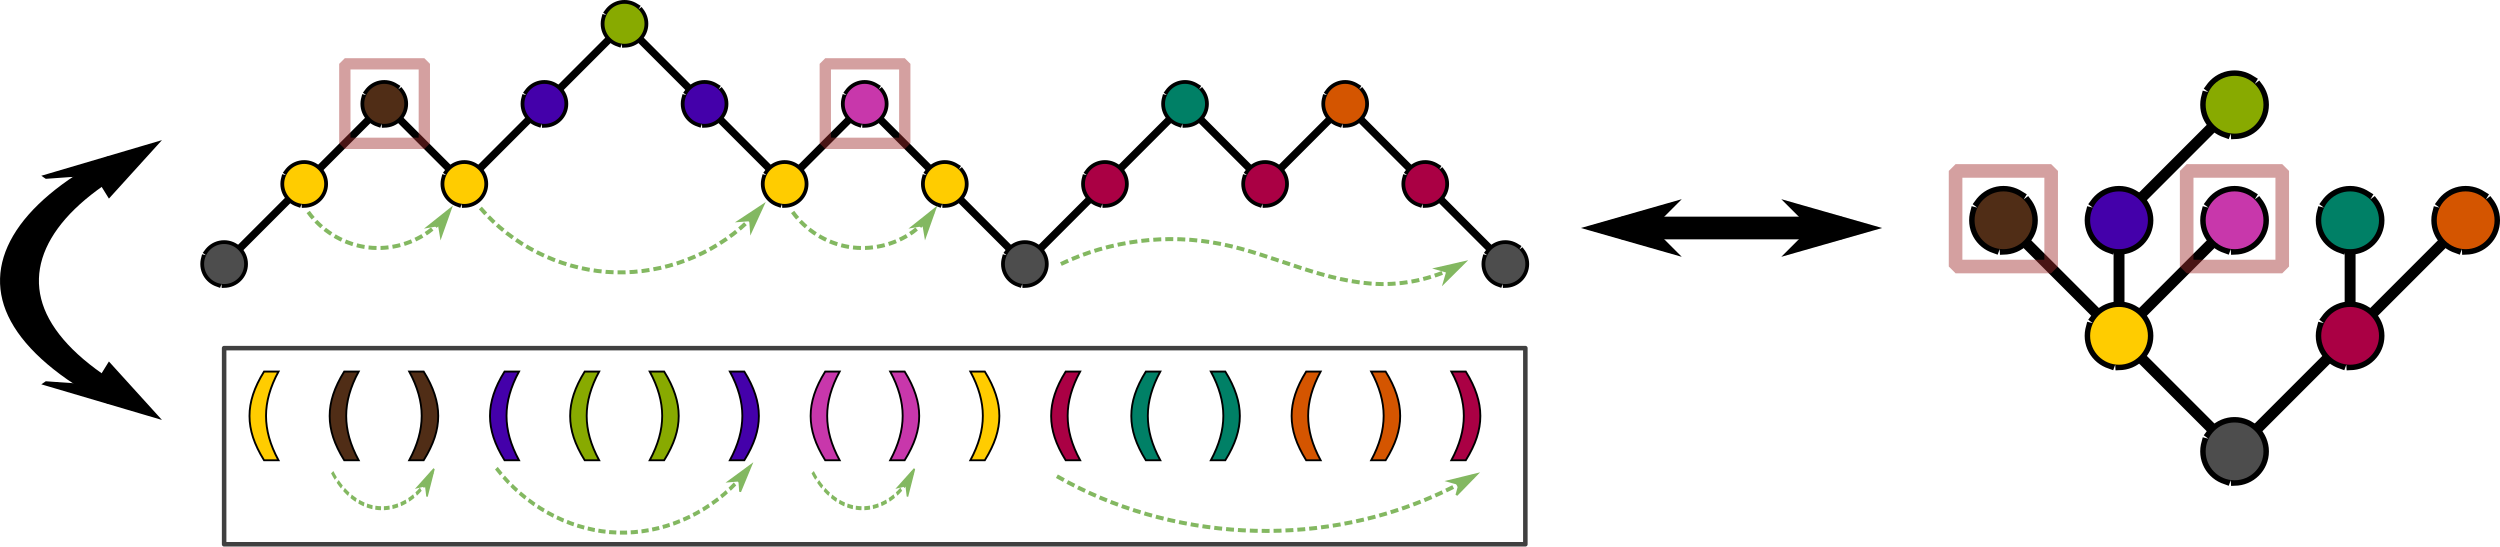
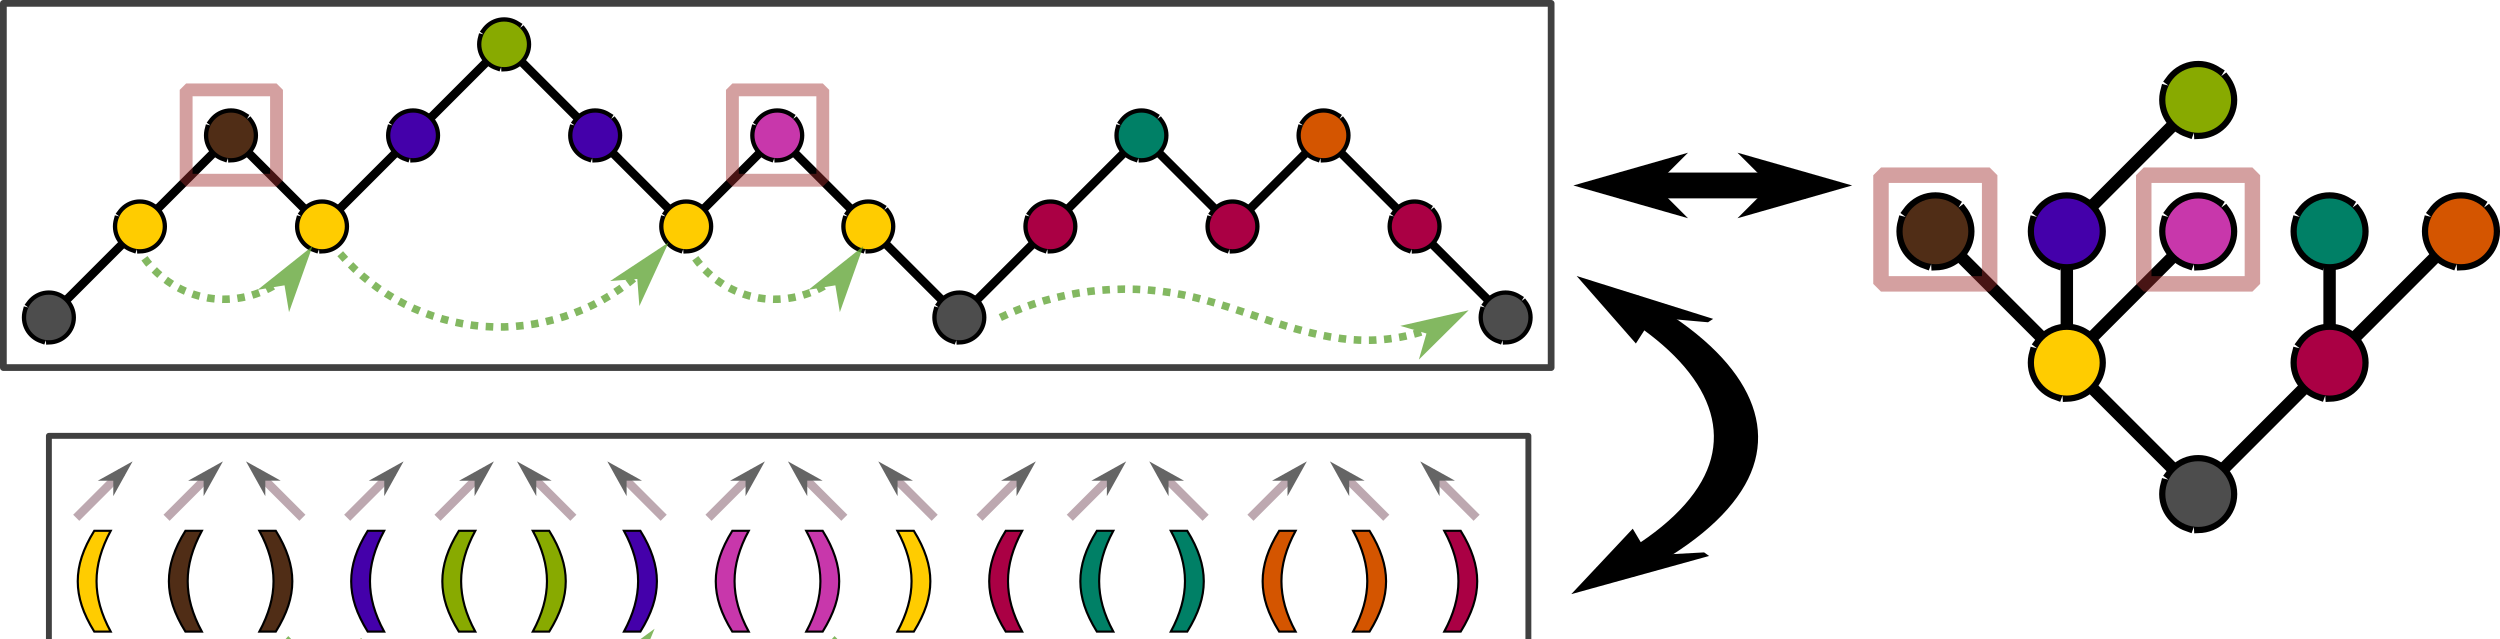
- <svg xmlns="http://www.w3.org/2000/svg" id="svg8" version="1.1" viewBox="0 0 330.42 72.238" height="72.238mm" width="330.42mm">
+ <svg xmlns="http://www.w3.org/2000/svg" xmlns:xlink="http://www.w3.org/1999/xlink" id="svg8" version="1.1" viewBox="0 0 290.606 74.246" height="74.246mm" width="290.606mm">
  <defs id="defs2">
+     <marker orient="auto" refY="0" refX="0" id="marker22772" style="overflow:visible">
+       <path id="path22770" d="M 0,0 5,-5 -12.5,0 5,5 Z" style="fill:#000000;fill-opacity:1;fill-rule:evenodd;stroke:#000000;stroke-width:1pt;stroke-opacity:1" transform="matrix(-0.2,0,0,-0.2,-1.2,0)" />
+     </marker>
+     <marker orient="auto" refY="0" refX="0" id="marker7758" style="overflow:visible">
+       <path id="path7756" d="M 0,0 5,-5 -12.5,0 5,5 Z" style="fill:#000000;fill-opacity:1;fill-rule:evenodd;stroke:#000000;stroke-width:1pt;stroke-opacity:1" transform="matrix(-0.2,0,0,-0.2,-1.2,0)" />
+     </marker>
    <marker style="overflow:visible" id="marker3238" refX="0" refY="0" orient="auto">
      <path transform="matrix(0.2,0,0,0.2,1.2,0)" style="fill:#000000;fill-opacity:1;fill-rule:evenodd;stroke:#000000;stroke-width:1pt;stroke-opacity:1" d="M 0,0 5,-5 -12.5,0 5,5 Z" id="path3236" />
    </marker>
    <marker style="overflow:visible" id="marker2614" refX="0" refY="0" orient="auto">
      <path transform="matrix(-0.4,0,0,-0.4,-4,0)" style="fill:#5aa02c;fill-opacity:1;fill-rule:evenodd;stroke:#5aa02c;stroke-width:1pt;stroke-opacity:1" d="M 0,0 5,-5 -12.5,0 5,5 Z" id="path2612" />
    </marker>
    <marker orient="auto" refY="0" refX="0" id="marker2348" style="overflow:visible">
      <path id="path2346" d="M 0,0 5,-5 -12.5,0 5,5 Z" style="fill:#5aa02c;fill-opacity:1;fill-rule:evenodd;stroke:#5aa02c;stroke-width:1pt;stroke-opacity:1" transform="matrix(-0.4,0,0,-0.4,-4,0)" />
    </marker>
    <marker orient="auto" refY="0" refX="0" id="marker2172" style="overflow:visible">
      <path id="path2170" d="M 0,0 5,-5 -12.5,0 5,5 Z" style="fill:#5aa02c;fill-opacity:1;fill-rule:evenodd;stroke:#5aa02c;stroke-width:1pt;stroke-opacity:1" transform="matrix(-0.4,0,0,-0.4,-4,0)" />
    </marker>
    <marker style="overflow:visible" id="marker1694" refX="0" refY="0" orient="auto">
      <path transform="matrix(-0.4,0,0,-0.4,-4,0)" style="fill:#5aa02c;fill-opacity:1;fill-rule:evenodd;stroke:#5aa02c;stroke-width:1pt;stroke-opacity:1" d="M 0,0 5,-5 -12.5,0 5,5 Z" id="path1692" />
    </marker>
    <marker orient="auto" refY="0" refX="0" id="marker1460" style="overflow:visible">
      <path id="path1458" d="M 0,0 5,-5 -12.5,0 5,5 Z" style="fill:#5aa02c;fill-opacity:1;fill-rule:evenodd;stroke:#5aa02c;stroke-width:1pt;stroke-opacity:1" transform="matrix(-0.4,0,0,-0.4,-4,0)" />
    </marker>
    <marker style="overflow:visible" id="marker1318" refX="0" refY="0" orient="auto">
      <path transform="matrix(-0.4,0,0,-0.4,-4,0)" style="fill:#5aa02c;fill-opacity:1;fill-rule:evenodd;stroke:#5aa02c;stroke-width:1pt;stroke-opacity:1" d="M 0,0 5,-5 -12.5,0 5,5 Z" id="path1316" />
    </marker>
    <marker orient="auto" refY="0" refX="0" id="marker1182" style="overflow:visible">
      <path id="path1180" d="M 0,0 5,-5 -12.5,0 5,5 Z" style="fill:#5aa02c;fill-opacity:1;fill-rule:evenodd;stroke:#5aa02c;stroke-width:1pt;stroke-opacity:1" transform="matrix(-0.4,0,0,-0.4,-4,0)" />
    </marker>
    <marker style="overflow:visible" id="marker9983" refX="0" refY="0" orient="auto">
      <path transform="matrix(-0.4,0,0,-0.4,-4,0)" style="fill:#5aa02c;fill-opacity:1;fill-rule:evenodd;stroke:#5aa02c;stroke-width:1pt;stroke-opacity:1" d="M 0,0 5,-5 -12.5,0 5,5 Z" id="path9981" />
    </marker>
    <marker style="overflow:visible" id="marker9675" refX="0" refY="0" orient="auto">
      <path transform="matrix(-0.4,0,0,-0.4,-4,0)" style="fill:#5aa02c;fill-opacity:1;fill-rule:evenodd;stroke:#5aa02c;stroke-width:1pt;stroke-opacity:1" d="M 0,0 5,-5 -12.5,0 5,5 Z" id="path9673" />
    </marker>
    <marker style="overflow:visible" id="marker6553" refX="0" refY="0" orient="auto">
      <path transform="matrix(0.4,0,0,0.4,4,0)" style="fill:#000000;fill-opacity:1;fill-rule:evenodd;stroke:#000000;stroke-width:1pt;stroke-opacity:1" d="M 0,0 5,-5 -12.5,0 5,5 Z" id="path6551" />
    </marker>
    <marker style="overflow:visible" id="marker6429" refX="0" refY="0" orient="auto">
      <path transform="matrix(-0.2,0,0,-0.2,-1.2,0)" style="fill:#5aa02c;fill-opacity:1;fill-rule:evenodd;stroke:#5aa02c;stroke-width:1pt;stroke-opacity:1" d="M 0,0 5,-5 -12.5,0 5,5 Z" id="path6427" />
    </marker>
    <marker orient="auto" refY="0" refX="0" id="marker5277" style="overflow:visible">
      <path id="path4774" d="M 0,0 5,-5 -12.5,0 5,5 Z" style="fill:#000000;fill-opacity:1;fill-rule:evenodd;stroke:#000000;stroke-width:1pt;stroke-opacity:1" transform="matrix(-0.2,0,0,-0.2,-1.2,0)" />
    </marker>
    <marker orient="auto" refY="0" refX="0" id="marker5190" style="overflow:visible">
      <path id="path4762" d="M 0,0 5,-5 -12.5,0 5,5 Z" style="fill:#000000;fill-opacity:1;fill-rule:evenodd;stroke:#000000;stroke-width:1pt;stroke-opacity:1" transform="matrix(-0.8,0,0,-0.8,-10,0)" />
    </marker>
    <marker style="overflow:visible" id="marker5109" refX="0" refY="0" orient="auto">
      <path transform="matrix(-0.2,0,0,-0.2,-1.2,0)" style="fill:#000000;fill-opacity:1;fill-rule:evenodd;stroke:#000000;stroke-width:1pt;stroke-opacity:1" d="M 0,0 5,-5 -12.5,0 5,5 Z" id="path5107" />
    </marker>
    <marker orient="auto" refY="0" refX="0" id="Arrow1Mend" style="overflow:visible">
      <path id="path4768" d="M 0,0 5,-5 -12.5,0 5,5 Z" style="fill:#5aa02c;fill-opacity:1;fill-rule:evenodd;stroke:#5aa02c;stroke-width:1pt;stroke-opacity:1" transform="matrix(-0.4,0,0,-0.4,-4,0)" />
    </marker>
    <marker style="overflow:visible" id="marker4691" refX="0" refY="0" orient="auto">
      <path transform="matrix(-0.2,0,0,-0.2,-1.2,0)" style="fill:#000000;fill-opacity:1;fill-rule:evenodd;stroke:#000000;stroke-width:1pt;stroke-opacity:1" d="M 0,0 5,-5 -12.5,0 5,5 Z" id="path4689" />
    </marker>
    <marker orient="auto" refY="0" refX="0" id="marker5694" style="overflow:visible">
      <path id="path5692" d="M 0,0 5,-5 -12.5,0 5,5 Z" style="fill:#000000;fill-opacity:1;fill-rule:evenodd;stroke:#000000;stroke-width:1pt;stroke-opacity:1" transform="matrix(0.2,0,0,0.2,1.2,0)" />
    </marker>
    <marker orient="auto" refY="0" refX="0" id="Arrow1Send" style="overflow:visible">
      <path id="path5283" d="M 0,0 5,-5 -12.5,0 5,5 Z" style="fill:#000000;fill-opacity:1;fill-rule:evenodd;stroke:#000000;stroke-width:1pt;stroke-opacity:1" transform="matrix(-0.2,0,0,-0.2,-1.2,0)" />
    </marker>
    <marker orient="auto" refY="0" refX="0" id="Arrow1Sstart" style="overflow:visible">
      <path id="path5280" d="M 0,0 5,-5 -12.5,0 5,5 Z" style="fill:#000000;fill-opacity:1;fill-rule:evenodd;stroke:#000000;stroke-width:1pt;stroke-opacity:1" transform="matrix(0.2,0,0,0.2,1.2,0)" />
    </marker>
    <marker style="overflow:visible" id="marker8201" refX="0" refY="0" orient="auto">
      <path transform="matrix(-0.4,0,0,-0.4,-4,0)" style="fill:#a02c2c;fill-opacity:1;fill-rule:evenodd;stroke:#a02c2c;stroke-width:1pt;stroke-opacity:1" d="M 0,0 5,-5 -12.5,0 5,5 Z" id="path8199" />
    </marker>
    <marker style="overflow:visible" id="marker8137" refX="0" refY="0" orient="auto">
      <path transform="matrix(0.4,0,0,0.4,4,0)" style="fill:#a02c2c;fill-opacity:1;fill-rule:evenodd;stroke:#a02c2c;stroke-width:1pt;stroke-opacity:1" d="M 0,0 5,-5 -12.5,0 5,5 Z" id="path8135" />
    </marker>
    <marker orient="auto" refY="0" refX="0" id="Arrow1Lend" style="overflow:visible">
      <path id="path2719" d="M 0,0 5,-5 -12.5,0 5,5 Z" style="fill:#000000;fill-opacity:1;fill-rule:evenodd;stroke:#000000;stroke-width:1pt;stroke-opacity:1" transform="matrix(-0.8,0,0,-0.8,-10,0)" />
    </marker>
    <marker orient="auto" refY="0" refX="0" id="Arrow1Lstart" style="overflow:visible">
      <path id="path2716" d="M 0,0 5,-5 -12.5,0 5,5 Z" style="fill:#000000;fill-opacity:1;fill-rule:evenodd;stroke:#000000;stroke-width:1pt;stroke-opacity:1" transform="matrix(0.8,0,0,0.8,10,0)" />
    </marker>
    <marker orient="auto" refY="0" refX="0" id="Arrow1Mend-3" style="overflow:visible">
      <path id="path4768-8" d="M 0,0 5,-5 -12.5,0 5,5 Z" style="fill:#5aa02c;fill-opacity:1;fill-rule:evenodd;stroke:#5aa02c;stroke-width:1pt;stroke-opacity:1" transform="matrix(-0.4,0,0,-0.4,-4,0)" />
    </marker>
    <marker style="overflow:visible" id="marker6553-6" refX="0" refY="0" orient="auto">
      <path transform="matrix(0.4,0,0,0.4,4,0)" style="fill:#5aa02c;fill-opacity:1;fill-rule:evenodd;stroke:#5aa02c;stroke-width:1pt;stroke-opacity:1" d="M 0,0 5,-5 -12.5,0 5,5 Z" id="path6551-6" />
    </marker>
    <marker orient="auto" refY="0" refX="0" id="Arrow1Mend-3-4" style="overflow:visible">
      <path id="path4768-8-0" d="M 0,0 5,-5 -12.5,0 5,5 Z" style="fill:#5aa02c;fill-opacity:1;fill-rule:evenodd;stroke:#5aa02c;stroke-width:1pt;stroke-opacity:1" transform="matrix(-0.4,0,0,-0.4,-4,0)" />
    </marker>
  </defs>
-   <g id="layer1" transform="translate(67.91193,-213.8422)">
+   <g id="layer1" transform="translate(43.97275,-211.8338)">
    <flowRoot xml:space="preserve" id="flowRoot1030" style="font-style:normal;font-variant:normal;font-weight:bold;font-stretch:normal;font-size:21.333px;line-height:1.25;font-family:sans-serif;-inkscape-font-specification:'sans-serif Bold';letter-spacing:0px;word-spacing:0px;fill:#000000;fill-opacity:1;stroke:none" transform="matrix(0.2645833,0,0,0.2645833,-17.22801,197.9096)">
      <flowRegion id="flowRegion1032">
        <rect id="rect1034" width="372.746" height="158.594" x="-60.104" y="-121.413" />
      </flowRegion>
      <flowPara id="flowPara1036" />
    </flowRoot>
    <path style="fill:none;stroke:#000000;stroke-width:1;stroke-linecap:butt;stroke-linejoin:miter;stroke-miterlimit:4;stroke-dasharray:none;stroke-opacity:1" d="m -38.289,248.738 10.583,-10.583 10.583,-10.583 10.583,10.583 10.583,-10.583 10.583,-10.583 10.583,10.583 10.583,10.583 10.583,-10.583 10.583,10.583 10.583,10.583 10.583,-10.583 10.583,-10.583 10.583,10.583 10.583,-10.583 10.583,10.583 10.583,10.583" id="path4960" />
    <circle style="opacity:1;fill:#4d4d4d;fill-opacity:1;stroke:#000000;stroke-width:1;stroke-linecap:square;stroke-linejoin:bevel;stroke-miterlimit:4;stroke-dasharray:4, 1;stroke-dashoffset:0;stroke-opacity:1;paint-order:markers stroke fill" id="path4920" cx="-38.289" cy="248.738" r="2.646" />
    <circle style="opacity:1;fill:#ffcc00;fill-opacity:1;stroke:#000000;stroke-width:1;stroke-linecap:square;stroke-linejoin:bevel;stroke-miterlimit:4;stroke-dasharray:4, 1;stroke-dashoffset:0;stroke-opacity:1;paint-order:markers stroke fill" id="path4922" cx="-27.706" cy="238.155" r="2.646" />
    <circle style="opacity:1;fill:#502d16;fill-opacity:1;stroke:#000000;stroke-width:1;stroke-linecap:square;stroke-linejoin:bevel;stroke-miterlimit:4;stroke-dasharray:4, 1;stroke-dashoffset:0;stroke-opacity:1;paint-order:markers stroke fill" id="path4926" cx="-17.123" cy="227.571" r="2.646" />
    <circle style="opacity:1;fill:#ffcc00;fill-opacity:1;stroke:#000000;stroke-width:1;stroke-linecap:square;stroke-linejoin:bevel;stroke-miterlimit:4;stroke-dasharray:4, 1;stroke-dashoffset:0;stroke-opacity:1;paint-order:markers stroke fill" id="path4928" cx="-6.539" cy="238.155" r="2.646" />
    <circle style="opacity:1;fill:#4400aa;fill-opacity:1;stroke:#000000;stroke-width:1;stroke-linecap:square;stroke-linejoin:bevel;stroke-miterlimit:4;stroke-dasharray:4, 1;stroke-dashoffset:0;stroke-opacity:1;paint-order:markers stroke fill" id="path4930" cx="4.044" cy="227.571" r="2.646" />
    <circle style="opacity:1;fill:#88aa00;fill-opacity:1;stroke:#000000;stroke-width:1;stroke-linecap:square;stroke-linejoin:bevel;stroke-miterlimit:4;stroke-dasharray:4, 1;stroke-dashoffset:0;stroke-opacity:1;paint-order:markers stroke fill" id="path4932" cx="14.627" cy="216.988" r="2.646" />
    <circle style="opacity:1;fill:#4400aa;fill-opacity:1;stroke:#000000;stroke-width:1;stroke-linecap:square;stroke-linejoin:bevel;stroke-miterlimit:4;stroke-dasharray:4, 1;stroke-dashoffset:0;stroke-opacity:1;paint-order:markers stroke fill" id="path4934" cx="25.211" cy="227.571" r="2.646" />
    <circle style="opacity:1;fill:#ffcc00;fill-opacity:1;stroke:#000000;stroke-width:1;stroke-linecap:square;stroke-linejoin:bevel;stroke-miterlimit:4;stroke-dasharray:4, 1;stroke-dashoffset:0;stroke-opacity:1;paint-order:markers stroke fill" id="path4940" cx="35.794" cy="238.155" r="2.646" />
    <circle style="opacity:1;fill:#c837ab;fill-opacity:1;stroke:#000000;stroke-width:1;stroke-linecap:square;stroke-linejoin:bevel;stroke-miterlimit:4;stroke-dasharray:4, 1;stroke-dashoffset:0;stroke-opacity:1;paint-order:markers stroke fill" id="path4942" cx="46.377" cy="227.571" r="2.646" />
    <circle style="opacity:1;fill:#ffcc00;fill-opacity:1;stroke:#000000;stroke-width:1;stroke-linecap:square;stroke-linejoin:bevel;stroke-miterlimit:4;stroke-dasharray:4, 1;stroke-dashoffset:0;stroke-opacity:1;paint-order:markers stroke fill" id="path4944" cx="56.961" cy="238.155" r="2.646" />
    <circle style="opacity:1;fill:#4d4d4d;fill-opacity:1;stroke:#000000;stroke-width:1;stroke-linecap:square;stroke-linejoin:bevel;stroke-miterlimit:4;stroke-dasharray:4, 1;stroke-dashoffset:0;stroke-opacity:1;paint-order:markers stroke fill" id="path4946" cx="67.544" cy="248.738" r="2.646" />
    <circle style="opacity:1;fill:#aa0044;fill-opacity:1;stroke:#000000;stroke-width:1;stroke-linecap:square;stroke-linejoin:bevel;stroke-miterlimit:4;stroke-dasharray:4, 1;stroke-dashoffset:0;stroke-opacity:1;paint-order:markers stroke fill" id="path4948" cx="78.127" cy="238.155" r="2.646" />
    <circle style="opacity:1;fill:#008066;fill-opacity:1;stroke:#000000;stroke-width:1;stroke-linecap:square;stroke-linejoin:bevel;stroke-miterlimit:4;stroke-dasharray:4, 1;stroke-dashoffset:0;stroke-opacity:1;paint-order:markers stroke fill" id="path4950" cx="88.711" cy="227.571" r="2.646" />
    <circle style="opacity:1;fill:#aa0044;fill-opacity:1;stroke:#000000;stroke-width:1;stroke-linecap:square;stroke-linejoin:bevel;stroke-miterlimit:4;stroke-dasharray:4, 1;stroke-dashoffset:0;stroke-opacity:1;paint-order:markers stroke fill" id="path4952" cx="99.294" cy="238.155" r="2.646" />
    <circle style="opacity:1;fill:#d45500;fill-opacity:1;stroke:#000000;stroke-width:1;stroke-linecap:square;stroke-linejoin:bevel;stroke-miterlimit:4;stroke-dasharray:4, 1;stroke-dashoffset:0;stroke-opacity:1;paint-order:markers stroke fill" id="path4954" cx="109.877" cy="227.571" r="2.646" />
    <circle style="opacity:1;fill:#aa0044;fill-opacity:1;stroke:#000000;stroke-width:1;stroke-linecap:square;stroke-linejoin:bevel;stroke-miterlimit:4;stroke-dasharray:4, 1;stroke-dashoffset:0;stroke-opacity:1;paint-order:markers stroke fill" id="path4956" cx="120.461" cy="238.155" r="2.646" />
    <circle style="opacity:1;fill:#4d4d4d;fill-opacity:1;stroke:#000000;stroke-width:1;stroke-linecap:square;stroke-linejoin:bevel;stroke-miterlimit:4;stroke-dasharray:4, 1;stroke-dashoffset:0;stroke-opacity:1;paint-order:markers stroke fill" id="path4958" cx="131.044" cy="248.738" r="2.646" />
-     <g id="g5144" style="stroke-width:1;stroke-miterlimit:4;stroke-dasharray:none" transform="matrix(1.442995,0,0,1.442995,-114.3866,-93.82716)">
+     <g id="g5144" style="stroke-width:1;stroke-miterlimit:4;stroke-dasharray:none" transform="matrix(1.442995,0,0,1.442995,-130.2617,-98.06049)">
      <path id="path5100" d="m 236.878,222.809 -10.583,10.583 v 10.583 0 l 10.583,10.583 10.583,-10.583 v -10.583" style="fill:none;stroke:#000000;stroke-width:1;stroke-linecap:butt;stroke-linejoin:miter;stroke-miterlimit:4;stroke-dasharray:none;stroke-opacity:1" />
      <path id="path5102" d="m 247.461,243.976 10.583,-10.583" style="fill:none;stroke:#000000;stroke-width:1;stroke-linecap:butt;stroke-linejoin:miter;stroke-miterlimit:4;stroke-dasharray:none;stroke-opacity:1" />
      <path id="path5104" d="m 236.878,233.393 -10.583,10.583 -10.583,-10.583" style="fill:none;stroke:#000000;stroke-width:1;stroke-linecap:butt;stroke-linejoin:miter;stroke-miterlimit:4;stroke-dasharray:none;stroke-opacity:1" />
    </g>
-     <circle style="opacity:1;fill:#4d4d4d;fill-opacity:1;stroke:#000000;stroke-width:1.443;stroke-linecap:square;stroke-linejoin:bevel;stroke-miterlimit:4;stroke-dasharray:5.772, 1.443;stroke-dashoffset:0;stroke-opacity:1;paint-order:markers stroke fill" id="path5090" cx="227.426" cy="273.5" r="3.818" />
-     <circle style="opacity:1;fill:#aa0044;fill-opacity:1;stroke:#000000;stroke-width:1.443;stroke-linecap:square;stroke-linejoin:bevel;stroke-miterlimit:4;stroke-dasharray:5.772, 1.443;stroke-dashoffset:0;stroke-opacity:1;paint-order:markers stroke fill" id="path5092" cx="242.697" cy="258.228" r="3.818" />
-     <circle style="opacity:1;fill:#ffcc00;fill-opacity:1;stroke:#000000;stroke-width:1.443;stroke-linecap:square;stroke-linejoin:bevel;stroke-miterlimit:4;stroke-dasharray:5.772, 1.443;stroke-dashoffset:0;stroke-opacity:1;paint-order:markers stroke fill" id="path5094" cx="212.154" cy="258.228" r="3.818" />
-     <circle style="opacity:1;fill:#008066;fill-opacity:1;stroke:#000000;stroke-width:1.443;stroke-linecap:square;stroke-linejoin:bevel;stroke-miterlimit:4;stroke-dasharray:5.772, 1.443;stroke-dashoffset:0;stroke-opacity:1;paint-order:markers stroke fill" id="path5096" cx="242.697" cy="242.957" r="3.818" />
-     <circle style="opacity:1;fill:#d45500;fill-opacity:1;stroke:#000000;stroke-width:1.443;stroke-linecap:square;stroke-linejoin:bevel;stroke-miterlimit:4;stroke-dasharray:5.772, 1.443;stroke-dashoffset:0;stroke-opacity:1;paint-order:markers stroke fill" id="path5098" cx="257.969" cy="242.957" r="3.818" />
-     <circle style="opacity:1;fill:#4400aa;fill-opacity:1;stroke:#000000;stroke-width:1.443;stroke-linecap:square;stroke-linejoin:bevel;stroke-miterlimit:4;stroke-dasharray:5.772, 1.443;stroke-dashoffset:0;stroke-opacity:1;paint-order:markers stroke fill" id="path5133" cx="212.155" cy="242.957" r="3.818" />
-     <circle style="opacity:1;fill:#88aa00;fill-opacity:1;stroke:#000000;stroke-width:1.443;stroke-linecap:square;stroke-linejoin:bevel;stroke-miterlimit:4;stroke-dasharray:5.772, 1.443;stroke-dashoffset:0;stroke-opacity:1;paint-order:markers stroke fill" id="path5135" cx="227.426" cy="227.685" r="3.818" />
-     <circle style="opacity:1;fill:#c837ab;fill-opacity:1;stroke:#000000;stroke-width:1.443;stroke-linecap:square;stroke-linejoin:bevel;stroke-miterlimit:4;stroke-dasharray:5.772, 1.443;stroke-dashoffset:0;stroke-opacity:1;paint-order:markers stroke fill" id="path5137" cx="227.426" cy="242.957" r="3.818" />
-     <circle style="opacity:1;fill:#502d16;fill-opacity:1;stroke:#000000;stroke-width:1.443;stroke-linecap:square;stroke-linejoin:bevel;stroke-miterlimit:4;stroke-dasharray:5.772, 1.443;stroke-dashoffset:0;stroke-opacity:1;paint-order:markers stroke fill" id="path5139" cx="196.883" cy="242.957" r="3.818" />
-     <path style="fill:none;stroke:#000000;stroke-width:3;stroke-linecap:butt;stroke-linejoin:miter;stroke-miterlimit:4;stroke-dasharray:none;stroke-opacity:1;marker-start:url(#marker5694);marker-end:url(#Arrow1Send)" d="m 146.39,243.976 h 29.104" id="path5266" />
+     <circle style="opacity:1;fill:#4d4d4d;fill-opacity:1;stroke:#000000;stroke-width:1.443;stroke-linecap:square;stroke-linejoin:bevel;stroke-miterlimit:4;stroke-dasharray:5.772, 1.443;stroke-dashoffset:0;stroke-opacity:1;paint-order:markers stroke fill" id="path5090" cx="211.551" cy="269.267" r="3.818" />
+     <circle style="opacity:1;fill:#aa0044;fill-opacity:1;stroke:#000000;stroke-width:1.443;stroke-linecap:square;stroke-linejoin:bevel;stroke-miterlimit:4;stroke-dasharray:5.772, 1.443;stroke-dashoffset:0;stroke-opacity:1;paint-order:markers stroke fill" id="path5092" cx="226.823" cy="253.995" r="3.818" />
+     <circle style="opacity:1;fill:#ffcc00;fill-opacity:1;stroke:#000000;stroke-width:1.443;stroke-linecap:square;stroke-linejoin:bevel;stroke-miterlimit:4;stroke-dasharray:5.772, 1.443;stroke-dashoffset:0;stroke-opacity:1;paint-order:markers stroke fill" id="path5094" cx="196.279" cy="253.995" r="3.818" />
+     <circle style="opacity:1;fill:#008066;fill-opacity:1;stroke:#000000;stroke-width:1.443;stroke-linecap:square;stroke-linejoin:bevel;stroke-miterlimit:4;stroke-dasharray:5.772, 1.443;stroke-dashoffset:0;stroke-opacity:1;paint-order:markers stroke fill" id="path5096" cx="226.823" cy="238.723" r="3.818" />
+     <circle style="opacity:1;fill:#d45500;fill-opacity:1;stroke:#000000;stroke-width:1.443;stroke-linecap:square;stroke-linejoin:bevel;stroke-miterlimit:4;stroke-dasharray:5.772, 1.443;stroke-dashoffset:0;stroke-opacity:1;paint-order:markers stroke fill" id="path5098" cx="242.094" cy="238.723" r="3.818" />
+     <circle style="opacity:1;fill:#4400aa;fill-opacity:1;stroke:#000000;stroke-width:1.443;stroke-linecap:square;stroke-linejoin:bevel;stroke-miterlimit:4;stroke-dasharray:5.772, 1.443;stroke-dashoffset:0;stroke-opacity:1;paint-order:markers stroke fill" id="path5133" cx="196.28" cy="238.724" r="3.818" />
+     <circle style="opacity:1;fill:#88aa00;fill-opacity:1;stroke:#000000;stroke-width:1.443;stroke-linecap:square;stroke-linejoin:bevel;stroke-miterlimit:4;stroke-dasharray:5.772, 1.443;stroke-dashoffset:0;stroke-opacity:1;paint-order:markers stroke fill" id="path5135" cx="211.552" cy="223.452" r="3.818" />
+     <circle style="opacity:1;fill:#c837ab;fill-opacity:1;stroke:#000000;stroke-width:1.443;stroke-linecap:square;stroke-linejoin:bevel;stroke-miterlimit:4;stroke-dasharray:5.772, 1.443;stroke-dashoffset:0;stroke-opacity:1;paint-order:markers stroke fill" id="path5137" cx="211.552" cy="238.724" r="3.818" />
+     <circle style="opacity:1;fill:#502d16;fill-opacity:1;stroke:#000000;stroke-width:1.443;stroke-linecap:square;stroke-linejoin:bevel;stroke-miterlimit:4;stroke-dasharray:5.772, 1.443;stroke-dashoffset:0;stroke-opacity:1;paint-order:markers stroke fill" id="path5139" cx="181.008" cy="238.724" r="3.818" />
+     <path style="fill:none;stroke:#000000;stroke-width:3;stroke-linecap:butt;stroke-linejoin:miter;stroke-miterlimit:4;stroke-dasharray:none;stroke-opacity:1;marker-start:url(#marker5694);marker-end:url(#Arrow1Send)" d="m 144.273,233.393 h 21.696" id="path5266" />
    <rect style="opacity:0.453;fill:none;fill-opacity:0.412;stroke:#a02c2c;stroke-width:1.495;stroke-linecap:square;stroke-linejoin:bevel;stroke-miterlimit:4;stroke-dasharray:none;stroke-dashoffset:0;stroke-opacity:1;paint-order:markers stroke fill" id="rect4664" width="10.505" height="10.505" x="41.165" y="222.28" />
-     <rect y="236.434" x="221.096" height="12.632" width="12.632" id="rect4675" style="opacity:0.453;fill:none;fill-opacity:0.412;stroke:#a02c2c;stroke-width:1.798;stroke-linecap:square;stroke-linejoin:bevel;stroke-miterlimit:4;stroke-dasharray:none;stroke-dashoffset:0;stroke-opacity:1;paint-order:markers stroke fill" />
-     <path style="opacity:0.75;fill:none;stroke:#5aa02c;stroke-width:0.529;stroke-linecap:butt;stroke-linejoin:miter;stroke-miterlimit:4;stroke-dasharray:1.058, 0.529;stroke-dashoffset:0;stroke-opacity:1;marker-end:url(#Arrow1Mend)" d="m -27.706,249.268 c 1.732,2.424 4.451,4.121 7.39,4.611 2.939,0.49 6.061,-0.233 8.485,-1.965 1.02,-0.728 1.918,-1.626 2.646,-2.646" id="path5387" transform="translate(0.5291661,-7.408334)" />
-     <path style="opacity:0.75;fill:none;stroke:#5aa02c;stroke-width:0.529;stroke-linecap:butt;stroke-linejoin:miter;stroke-miterlimit:4;stroke-dasharray:1.058, 0.529;stroke-dashoffset:0;stroke-opacity:1;marker-end:url(#marker2172)" d="m -3.893,246.622 c 4.156,4.849 10.283,7.957 16.65,8.447 6.367,0.49 12.897,-1.645 17.746,-5.801 0.948,-0.812 1.833,-1.698 2.646,-2.646" id="path9663" transform="translate(-0.5291667,-5.291667)" />
-     <path transform="translate(64.55837,-7.408334)" id="path9977" d="m -27.706,249.268 c 1.732,2.424 4.451,4.121 7.39,4.611 2.939,0.49 6.061,-0.233 8.485,-1.965 1.02,-0.728 1.918,-1.626 2.646,-2.646" style="opacity:0.75;fill:none;stroke:#5aa02c;stroke-width:0.529;stroke-linecap:butt;stroke-linejoin:miter;stroke-miterlimit:4;stroke-dasharray:1.058, 0.529;stroke-dashoffset:0;stroke-opacity:1;marker-end:url(#marker2348)" />
+     <rect y="232.201" x="205.221" height="12.632" width="12.632" id="rect4675" style="opacity:0.453;fill:none;fill-opacity:0.412;stroke:#a02c2c;stroke-width:1.798;stroke-linecap:square;stroke-linejoin:bevel;stroke-miterlimit:4;stroke-dasharray:none;stroke-dashoffset:0;stroke-opacity:1;paint-order:markers stroke fill" />
+     <path style="opacity:0.75;fill:none;stroke:#5aa02c;stroke-width:0.882;stroke-linecap:butt;stroke-linejoin:miter;stroke-miterlimit:4;stroke-dasharray:0.882, 0.882;stroke-dashoffset:0;stroke-opacity:1;marker-end:url(#Arrow1Mend)" d="m -27.706,249.268 c 1.732,2.424 4.451,4.121 7.39,4.611 2.939,0.49 6.061,-0.233 8.485,-1.965 1.02,-0.728 1.918,-1.626 2.646,-2.646" id="path5387" transform="translate(0.5291661,-7.408334)" />
+     <path style="opacity:0.75;fill:none;stroke:#5aa02c;stroke-width:0.882;stroke-linecap:butt;stroke-linejoin:miter;stroke-miterlimit:4;stroke-dasharray:0.882, 0.882;stroke-dashoffset:0;stroke-opacity:1;marker-end:url(#marker2172)" d="m -3.893,246.622 c 4.156,4.849 10.283,7.957 16.65,8.447 6.367,0.49 12.897,-1.645 17.746,-5.801 0.948,-0.812 1.833,-1.698 2.646,-2.646" id="path9663" transform="translate(-0.5291667,-5.291667)" />
+     <path transform="translate(64.55837,-7.408334)" id="path9977" d="m -27.706,249.268 c 1.732,2.424 4.451,4.121 7.39,4.611 2.939,0.49 6.061,-0.233 8.485,-1.965 1.02,-0.728 1.918,-1.626 2.646,-2.646" style="opacity:0.75;fill:none;stroke:#5aa02c;stroke-width:0.882;stroke-linecap:butt;stroke-linejoin:miter;stroke-miterlimit:4;stroke-dasharray:0.882, 0.882;stroke-dashoffset:0;stroke-opacity:1;marker-end:url(#marker2348)" />
    <rect y="222.28" x="-22.335" height="10.505" width="10.505" id="rect10861" style="opacity:0.453;fill:none;fill-opacity:0.412;stroke:#a02c2c;stroke-width:1.495;stroke-linecap:square;stroke-linejoin:bevel;stroke-miterlimit:4;stroke-dasharray:none;stroke-dashoffset:0;stroke-opacity:1;paint-order:markers stroke fill" />
-     <rect style="opacity:0.453;fill:none;fill-opacity:0.412;stroke:#a02c2c;stroke-width:1.798;stroke-linecap:square;stroke-linejoin:bevel;stroke-miterlimit:4;stroke-dasharray:none;stroke-dashoffset:0;stroke-opacity:1;paint-order:markers stroke fill" id="rect10863" width="12.632" height="12.632" x="190.553" y="236.434" />
+     <rect style="opacity:0.453;fill:none;fill-opacity:0.412;stroke:#a02c2c;stroke-width:1.798;stroke-linecap:square;stroke-linejoin:bevel;stroke-miterlimit:4;stroke-dasharray:none;stroke-dashoffset:0;stroke-opacity:1;paint-order:markers stroke fill" id="rect10863" width="12.632" height="12.632" x="174.678" y="232.201" />
    <flowRoot xml:space="preserve" id="flowRoot1606" style="font-style:normal;font-variant:normal;font-weight:bold;font-stretch:normal;font-size:42.667px;line-height:1.25;font-family:sans-serif;-inkscape-font-specification:'sans-serif Bold';letter-spacing:0px;word-spacing:0px;fill:#000000;fill-opacity:1;stroke:none">
      <flowRegion id="flowRegion1608">
        <rect id="rect1610" width="540" height="50" x="-638.11" y="-48.109" />
      </flowRegion>
      <flowPara id="flowPara1612" />
    </flowRoot>
-     <g aria-label="( ( ) ( ( ) ) ( ) ) ( ( ) ( ) )" style="font-style:normal;font-variant:normal;font-weight:bold;font-stretch:normal;font-size:11.289px;line-height:1.25;font-family:sans-serif;-inkscape-font-specification:'sans-serif Bold';letter-spacing:0px;word-spacing:0px;fill:#000000;fill-opacity:1;stroke:none;stroke-width:0.75;stroke-miterlimit:4;stroke-dasharray:none" id="text1616">
+     <g aria-label="( ( ) ( ( ) ) ( ) ) ( ( ) ( ) )" style="font-style:normal;font-variant:normal;font-weight:bold;font-stretch:normal;font-size:11.289px;line-height:1.25;font-family:sans-serif;-inkscape-font-specification:'sans-serif Bold';letter-spacing:0px;word-spacing:0px;fill:#000000;fill-opacity:1;stroke:none;stroke-width:0.75;stroke-miterlimit:4;stroke-dasharray:none" id="text1616" transform="translate(0,10.58333)">
      <path d="m -31.106,274.672 h -1.908 q -0.983,-1.587 -1.452,-3.013 -0.469,-1.433 -0.469,-2.84 0,-1.407 0.469,-2.846 0.475,-1.446 1.452,-3.02 h 1.908 q -0.822,1.523 -1.234,2.981 -0.411,1.452 -0.411,2.872 0,1.42 0.405,2.878 0.411,1.458 1.24,2.988 z" style="font-size:13.159px;fill:#ffcc00;fill-opacity:1;stroke:#000000;stroke-width:0.25;stroke-miterlimit:4;stroke-dasharray:none;stroke-opacity:1" id="path3098" />
      <path d="m -20.511,274.672 h -1.908 q -0.983,-1.587 -1.452,-3.013 -0.469,-1.433 -0.469,-2.84 0,-1.407 0.469,-2.846 0.475,-1.446 1.452,-3.02 h 1.908 q -0.822,1.523 -1.234,2.981 -0.411,1.452 -0.411,2.872 0,1.42 0.405,2.878 0.411,1.458 1.24,2.988 z" style="font-size:13.159px;fill:#502d16;fill-opacity:1;stroke:#000000;stroke-width:0.25;stroke-miterlimit:4;stroke-dasharray:none;stroke-opacity:1" id="path3100" />
      <path d="m -13.822,274.672 q 0.822,-1.529 1.234,-2.988 0.411,-1.458 0.411,-2.878 0,-1.42 -0.411,-2.872 -0.411,-1.458 -1.234,-2.981 h 1.908 q 0.977,1.574 1.446,3.02 0.475,1.439 0.475,2.846 0,1.407 -0.469,2.84 -0.469,1.426 -1.452,3.013 z" style="font-size:13.159px;fill:#502d16;fill-opacity:1;stroke:#000000;stroke-width:0.25;stroke-miterlimit:4;stroke-dasharray:none;stroke-opacity:1" id="path3102" />
      <path d="M 0.679,274.672 H -1.229 q -0.983,-1.587 -1.452,-3.013 -0.469,-1.433 -0.469,-2.84 0,-1.407 0.469,-2.846 0.475,-1.446 1.452,-3.02 h 1.908 q -0.822,1.523 -1.234,2.981 -0.411,1.452 -0.411,2.872 0,1.42 0.405,2.878 0.411,1.458 1.24,2.988 z" style="font-size:13.159px;fill:#4400aa;fill-opacity:1;stroke:#000000;stroke-width:0.25;stroke-miterlimit:4;stroke-dasharray:none;stroke-opacity:1" id="path3104" />
      <path d="M 11.274,274.672 H 9.366 q -0.983,-1.587 -1.452,-3.013 -0.469,-1.433 -0.469,-2.84 0,-1.407 0.469,-2.846 0.475,-1.446 1.452,-3.02 h 1.908 q -0.822,1.523 -1.234,2.981 -0.411,1.452 -0.411,2.872 0,1.42 0.405,2.878 0.411,1.458 1.24,2.988 z" style="font-size:13.159px;fill:#88aa00;fill-opacity:1;stroke:#000000;stroke-width:0.25;stroke-miterlimit:4;stroke-dasharray:none;stroke-opacity:1" id="path3106" />
      <path d="m 17.963,274.672 q 0.822,-1.529 1.234,-2.988 0.411,-1.458 0.411,-2.878 0,-1.42 -0.411,-2.872 -0.411,-1.458 -1.234,-2.981 h 1.908 q 0.977,1.574 1.446,3.02 0.475,1.439 0.475,2.846 0,1.407 -0.469,2.84 -0.469,1.426 -1.452,3.013 z" style="font-size:13.159px;fill:#88aa00;fill-opacity:1;stroke:#000000;stroke-width:0.25;stroke-miterlimit:4;stroke-dasharray:none;stroke-opacity:1" id="path3108" />
      <path d="m 28.558,274.672 q 0.822,-1.529 1.234,-2.988 0.411,-1.458 0.411,-2.878 0,-1.42 -0.411,-2.872 -0.411,-1.458 -1.234,-2.981 h 1.908 q 0.977,1.574 1.446,3.02 0.475,1.439 0.475,2.846 0,1.407 -0.469,2.84 -0.469,1.426 -1.452,3.013 z" style="font-size:13.159px;fill:#4400aa;fill-opacity:1;stroke:#000000;stroke-width:0.25;stroke-miterlimit:4;stroke-dasharray:none;stroke-opacity:1" id="path3110" />
      <path d="M 43.059,274.672 H 41.151 q -0.983,-1.587 -1.452,-3.013 -0.469,-1.433 -0.469,-2.84 0,-1.407 0.469,-2.846 0.475,-1.446 1.452,-3.02 h 1.908 q -0.822,1.523 -1.234,2.981 -0.411,1.452 -0.411,2.872 0,1.42 0.405,2.878 0.411,1.458 1.24,2.988 z" style="font-size:13.159px;fill:#c837ab;fill-opacity:1;stroke:#000000;stroke-width:0.25;stroke-miterlimit:4;stroke-dasharray:none;stroke-opacity:1" id="path3112" />
      <path d="m 49.748,274.672 q 0.822,-1.529 1.234,-2.988 0.411,-1.458 0.411,-2.878 0,-1.42 -0.411,-2.872 -0.411,-1.458 -1.234,-2.981 h 1.908 q 0.977,1.574 1.446,3.02 0.475,1.439 0.475,2.846 0,1.407 -0.469,2.84 -0.469,1.426 -1.452,3.013 z" style="font-size:13.159px;fill:#c837ab;fill-opacity:1;stroke:#000000;stroke-width:0.25;stroke-miterlimit:4;stroke-dasharray:none;stroke-opacity:1" id="path3115" />
      <path d="m 60.343,274.672 q 0.822,-1.529 1.234,-2.988 0.411,-1.458 0.411,-2.878 0,-1.42 -0.411,-2.872 -0.411,-1.458 -1.234,-2.981 h 1.908 q 0.977,1.574 1.446,3.02 0.475,1.439 0.475,2.846 0,1.407 -0.469,2.84 -0.469,1.426 -1.452,3.013 z" style="font-size:13.159px;fill:#ffcc00;fill-opacity:1;stroke:#000000;stroke-width:0.25;stroke-miterlimit:4;stroke-dasharray:none;stroke-opacity:1" id="path3117" />
      <path d="m 74.844,274.672 h -1.908 q -0.983,-1.587 -1.452,-3.013 -0.469,-1.433 -0.469,-2.84 0,-1.407 0.469,-2.846 0.475,-1.446 1.452,-3.02 h 1.908 q -0.822,1.523 -1.234,2.981 -0.411,1.452 -0.411,2.872 0,1.42 0.405,2.878 0.411,1.458 1.24,2.988 z" style="font-size:13.159px;fill:#aa0044;fill-opacity:1;stroke:#000000;stroke-width:0.25;stroke-miterlimit:4;stroke-dasharray:none;stroke-opacity:1" id="path3119" />
      <path d="m 85.439,274.672 h -1.908 q -0.983,-1.587 -1.452,-3.013 -0.469,-1.433 -0.469,-2.84 0,-1.407 0.469,-2.846 0.475,-1.446 1.452,-3.02 h 1.908 q -0.822,1.523 -1.234,2.981 -0.411,1.452 -0.411,2.872 0,1.42 0.405,2.878 0.411,1.458 1.24,2.988 z" style="font-size:13.159px;fill:#008066;fill-opacity:1;stroke:#000000;stroke-width:0.25;stroke-miterlimit:4;stroke-dasharray:none;stroke-opacity:1" id="path3121" />
      <path d="m 92.128,274.672 q 0.822,-1.529 1.234,-2.988 0.411,-1.458 0.411,-2.878 0,-1.42 -0.411,-2.872 -0.411,-1.458 -1.234,-2.981 h 1.908 q 0.977,1.574 1.446,3.02 0.475,1.439 0.475,2.846 0,1.407 -0.469,2.84 -0.469,1.426 -1.452,3.013 z" style="font-size:13.159px;fill:#008066;fill-opacity:1;stroke:#000000;stroke-width:0.25;stroke-miterlimit:4;stroke-dasharray:none;stroke-opacity:1" id="path3123" />
      <path d="m 106.629,274.672 h -1.908 q -0.983,-1.587 -1.452,-3.013 -0.469,-1.433 -0.469,-2.84 0,-1.407 0.469,-2.846 0.475,-1.446 1.452,-3.02 h 1.908 q -0.822,1.523 -1.234,2.981 -0.411,1.452 -0.411,2.872 0,1.42 0.405,2.878 0.411,1.458 1.24,2.988 z" style="font-size:13.159px;fill:#d45500;fill-opacity:1;stroke:#000000;stroke-width:0.25;stroke-miterlimit:4;stroke-dasharray:none;stroke-opacity:1" id="path3125" />
      <path d="m 113.318,274.672 q 0.822,-1.529 1.234,-2.988 0.411,-1.458 0.411,-2.878 0,-1.42 -0.411,-2.872 -0.411,-1.458 -1.234,-2.981 h 1.908 q 0.977,1.574 1.446,3.02 0.475,1.439 0.475,2.846 0,1.407 -0.469,2.84 -0.469,1.426 -1.452,3.013 z" style="font-size:13.159px;fill:#d45500;fill-opacity:1;stroke:#000000;stroke-width:0.25;stroke-miterlimit:4;stroke-dasharray:none;stroke-opacity:1" id="path3127" />
      <path d="m 123.913,274.672 q 0.822,-1.529 1.234,-2.988 0.411,-1.458 0.411,-2.878 0,-1.42 -0.411,-2.872 -0.411,-1.458 -1.234,-2.981 h 1.908 q 0.977,1.574 1.446,3.02 0.475,1.439 0.475,2.846 0,1.407 -0.469,2.84 -0.469,1.426 -1.452,3.013 z" style="font-size:13.159px;fill:#aa0044;fill-opacity:1;stroke:#000000;stroke-width:0.25;stroke-miterlimit:4;stroke-dasharray:none;stroke-opacity:1" id="path3129" />
    </g>
-     <path transform="matrix(0.7142857,0,0,1,-4.211742,26.98751)" id="path1680" d="m -27.706,249.268 c 1.732,2.424 4.451,4.121 7.39,4.611 2.939,0.49 6.061,-0.233 8.485,-1.965 1.02,-0.728 1.918,-1.626 2.646,-2.646" style="opacity:0.75;fill:none;stroke:#5aa02c;stroke-width:0.529;stroke-linecap:butt;stroke-linejoin:miter;stroke-miterlimit:4;stroke-dasharray:1.058, 0.529;stroke-dashoffset:0;stroke-opacity:1;marker-end:url(#marker1694)" />
-     <path transform="matrix(0.9003639,0,0,1,1.199598,29.10418)" id="path1684" d="m -3.893,246.622 c 4.156,4.849 10.283,7.957 16.65,8.447 6.367,0.49 12.897,-1.645 17.746,-5.801 0.948,-0.812 1.833,-1.698 2.646,-2.646" style="opacity:0.75;fill:none;stroke:#5aa02c;stroke-width:0.529;stroke-linecap:butt;stroke-linejoin:miter;stroke-miterlimit:4;stroke-dasharray:1.058, 0.529;stroke-dashoffset:0;stroke-opacity:1;marker-end:url(#marker9675)" />
-     <path style="opacity:0.75;fill:none;stroke:#5aa02c;stroke-width:0.529;stroke-linecap:butt;stroke-linejoin:miter;stroke-miterlimit:4;stroke-dasharray:1.058, 0.529;stroke-dashoffset:0;stroke-opacity:1;marker-end:url(#marker9983)" d="m -27.706,249.268 c 1.732,2.424 4.451,4.121 7.39,4.611 2.939,0.49 6.061,-0.233 8.485,-1.965 1.02,-0.728 1.918,-1.626 2.646,-2.646" id="path1688" transform="matrix(0.7142857,0,0,1,59.28825,26.98751)" />
-     <path style="opacity:0.75;fill:none;stroke:#5aa02c;stroke-width:0.529;stroke-linecap:butt;stroke-linejoin:miter;stroke-miterlimit:4;stroke-dasharray:1.058, 0.529;stroke-dashoffset:0;stroke-opacity:1;marker-end:url(#marker1460)" d="m 72.836,254.559 c 6.524,-3.128 14.073,-4.071 21.167,-2.646 3.577,0.719 7.008,2.013 10.478,3.142 3.47,1.129 7.041,2.104 10.689,2.15 3.677,0.046 7.361,-0.875 10.583,-2.646" id="path2330" transform="translate(-0.5291667,-5.820834)" />
-     <path style="opacity:0.75;fill:none;stroke:#5aa02c;stroke-width:0.529;stroke-linecap:butt;stroke-linejoin:miter;stroke-miterlimit:4;stroke-dasharray:1.058, 0.529;stroke-dashoffset:0;stroke-opacity:1;marker-end:url(#marker2614)" d="m 70.19,278.372 c 15.13,8.587 34.323,9.597 50.271,2.646 1.809,-0.788 3.576,-1.672 5.292,-2.646" id="path3114" transform="matrix(0.9904761,0,0,1,2.255981,-1.5875)" />
-     <path style="fill:none;stroke:#000000;stroke-width:2.188;stroke-linecap:butt;stroke-linejoin:miter;stroke-miterlimit:4;stroke-dasharray:none;stroke-opacity:1;marker-start:url(#marker3238);marker-end:url(#marker5277)" d="m -40.935,236.038 c -5.034,7.718 -6.97,17.398 -5.292,26.458 0.87,4.7 2.68,9.225 5.292,13.229" id="path3184" transform="matrix(2.349317,0,0,0.8000002,44.65074,46.14929)" />
-     <rect style="opacity:0.75;fill:none;fill-opacity:1;stroke:#000000;stroke-width:0.6;stroke-linecap:square;stroke-linejoin:round;stroke-miterlimit:4;stroke-dasharray:none;stroke-dashoffset:0;stroke-opacity:1;paint-order:markers stroke fill" id="rect4398" width="171.979" height="25.929" x="-38.289" y="259.851" />
+     <path transform="matrix(0.7142857,0,0,1,-4.211742,37.57085)" id="path1680" d="m -27.706,249.268 c 1.732,2.424 4.451,4.121 7.39,4.611 2.939,0.49 6.061,-0.233 8.485,-1.965 1.02,-0.728 1.918,-1.626 2.646,-2.646" style="opacity:0.75;fill:none;stroke:#5aa02c;stroke-width:1.044;stroke-linecap:butt;stroke-linejoin:miter;stroke-miterlimit:4;stroke-dasharray:1.044, 1.044;stroke-dashoffset:0;stroke-opacity:1;marker-end:url(#marker1694)" />
+     <path transform="matrix(0.9003639,0,0,1,1.199598,39.68752)" id="path1684" d="m -3.893,246.622 c 4.156,4.849 10.283,7.957 16.65,8.447 6.367,0.49 12.897,-1.645 17.746,-5.801 0.948,-0.812 1.833,-1.698 2.646,-2.646" style="opacity:0.75;fill:none;stroke:#5aa02c;stroke-width:0.929;stroke-linecap:butt;stroke-linejoin:miter;stroke-miterlimit:4;stroke-dasharray:0.929, 0.929;stroke-dashoffset:0;stroke-opacity:1;marker-end:url(#marker9675)" />
+     <path style="opacity:0.75;fill:none;stroke:#5aa02c;stroke-width:1.044;stroke-linecap:butt;stroke-linejoin:miter;stroke-miterlimit:4;stroke-dasharray:1.044, 1.044;stroke-dashoffset:0;stroke-opacity:1;marker-end:url(#marker9983)" d="m -27.706,249.268 c 1.732,2.424 4.451,4.121 7.39,4.611 2.939,0.49 6.061,-0.233 8.485,-1.965 1.02,-0.728 1.918,-1.626 2.646,-2.646" id="path1688" transform="matrix(0.7142857,0,0,1,59.28825,37.57085)" />
+     <path style="opacity:0.75;fill:none;stroke:#5aa02c;stroke-width:0.882;stroke-linecap:butt;stroke-linejoin:miter;stroke-miterlimit:4;stroke-dasharray:0.882, 0.882;stroke-dashoffset:0;stroke-opacity:1;marker-end:url(#marker1460)" d="m 72.836,254.559 c 6.524,-3.128 14.073,-4.071 21.167,-2.646 3.577,0.719 7.008,2.013 10.478,3.142 3.47,1.129 7.041,2.104 10.689,2.15 3.677,0.046 7.361,-0.875 10.583,-2.646" id="path2330" transform="translate(-0.5291667,-5.820834)" />
+     <path style="opacity:0.75;fill:none;stroke:#5aa02c;stroke-width:0.886;stroke-linecap:butt;stroke-linejoin:miter;stroke-miterlimit:4;stroke-dasharray:0.886, 0.886;stroke-dashoffset:0;stroke-opacity:1;marker-end:url(#marker2614)" d="m 70.19,278.372 c 15.13,8.587 34.323,9.597 50.271,2.646 1.809,-0.788 3.576,-1.672 5.292,-2.646" id="path3114" transform="matrix(0.9904761,0,0,1,2.255981,8.995834)" />
+     <path style="fill:none;stroke:#000000;stroke-width:2.188;stroke-linecap:butt;stroke-linejoin:miter;stroke-miterlimit:4;stroke-dasharray:none;stroke-opacity:1;marker-start:url(#marker3238);marker-end:url(#marker5277)" d="m -40.935,236.038 c -5.034,7.718 -6.97,17.398 -5.292,26.458 0.87,4.7 2.68,9.225 5.292,13.229" id="path3184" transform="matrix(-2.348976,-0.0400181,-0.01362714,0.7998841,51.33504,56.18023)" />
+     <rect style="opacity:0.75;fill:none;fill-opacity:1;stroke:#000000;stroke-width:0.686;stroke-linecap:square;stroke-linejoin:round;stroke-miterlimit:4;stroke-dasharray:none;stroke-dashoffset:0;stroke-opacity:1;paint-order:markers stroke fill" id="rect4398" width="171.979" height="33.867" x="-38.289" y="262.497" />
+     <rect y="212.226" x="-43.581" height="42.334" width="179.917" id="rect1279" style="opacity:0.75;fill:none;fill-opacity:1;stroke:#000000;stroke-width:0.784;stroke-linecap:square;stroke-linejoin:round;stroke-miterlimit:4;stroke-dasharray:none;stroke-dashoffset:0;stroke-opacity:1;paint-order:markers stroke fill" />
+     <path style="opacity:0.604;fill:none;stroke:#916f7c;stroke-width:1;stroke-linecap:butt;stroke-linejoin:miter;stroke-miterlimit:4;stroke-dasharray:none;stroke-opacity:1;marker-end:url(#marker22772)" d="m -35.114,272.022 5.292,-5.292" id="path3668" />
+     <use x="0" y="0" xlink:href="#path3668" transform="translate(10.49962)" id="use18140" width="100%" height="100%" style="stroke:#916f7c" />
+     <use x="0" y="0" xlink:href="#path3668" transform="rotate(-90,-21.96856,258.8762)" id="use18142" width="100%" height="100%" style="stroke:#916f7c" />
+     <use x="0" y="0" xlink:href="#path3668" transform="translate(31.49887)" id="use18144" width="100%" height="100%" style="stroke:#916f7c" />
+     <use x="0" y="0" xlink:href="#path3668" transform="translate(41.99849)" id="use18146" width="100%" height="100%" style="stroke:#916f7c" />
+     <use x="0" y="0" xlink:href="#path3668" transform="rotate(-90,-6.219124,243.1267)" id="use18148" width="100%" height="100%" style="stroke:#916f7c" />
+     <use x="0" y="0" xlink:href="#path3668" transform="rotate(-90,-0.9693129,237.8769)" id="use18150" width="100%" height="100%" style="stroke:#916f7c" />
+     <use x="0" y="0" xlink:href="#path3668" transform="translate(73.49736)" id="use18152" width="100%" height="100%" style="stroke:#916f7c" />
+     <use x="0" y="0" xlink:href="#path3668" transform="rotate(-90,9.53031,227.3773)" id="use18154" width="100%" height="100%" style="stroke:#916f7c" />
+     <use x="0" y="0" xlink:href="#path3668" transform="rotate(-90,14.78012,222.1275)" id="use18156" width="100%" height="100%" style="stroke:#916f7c" />
+     <use x="0" y="0" xlink:href="#path3668" transform="translate(104.9962)" id="use18158" width="100%" height="100%" style="stroke:#916f7c" />
+     <use x="0" y="0" xlink:href="#path3668" transform="translate(115.4959)" id="use18160" width="100%" height="100%" style="stroke:#916f7c" />
+     <use x="0" y="0" xlink:href="#path3668" transform="rotate(-90,30.52955,206.3781)" id="use18162" width="100%" height="100%" style="stroke:#916f7c" />
+     <use x="0" y="0" xlink:href="#path3668" transform="translate(136.4951)" id="use18164" width="100%" height="100%" style="stroke:#916f7c" />
+     <use x="0" y="0" xlink:href="#path3668" transform="rotate(-90,41.02917,195.8784)" id="use18166" width="100%" height="100%" style="stroke:#916f7c" />
+     <use x="0" y="0" xlink:href="#path3668" transform="rotate(-90,46.27899,190.6286)" id="use18168" width="100%" height="100%" style="stroke:#916f7c" />
  </g>
</svg>
